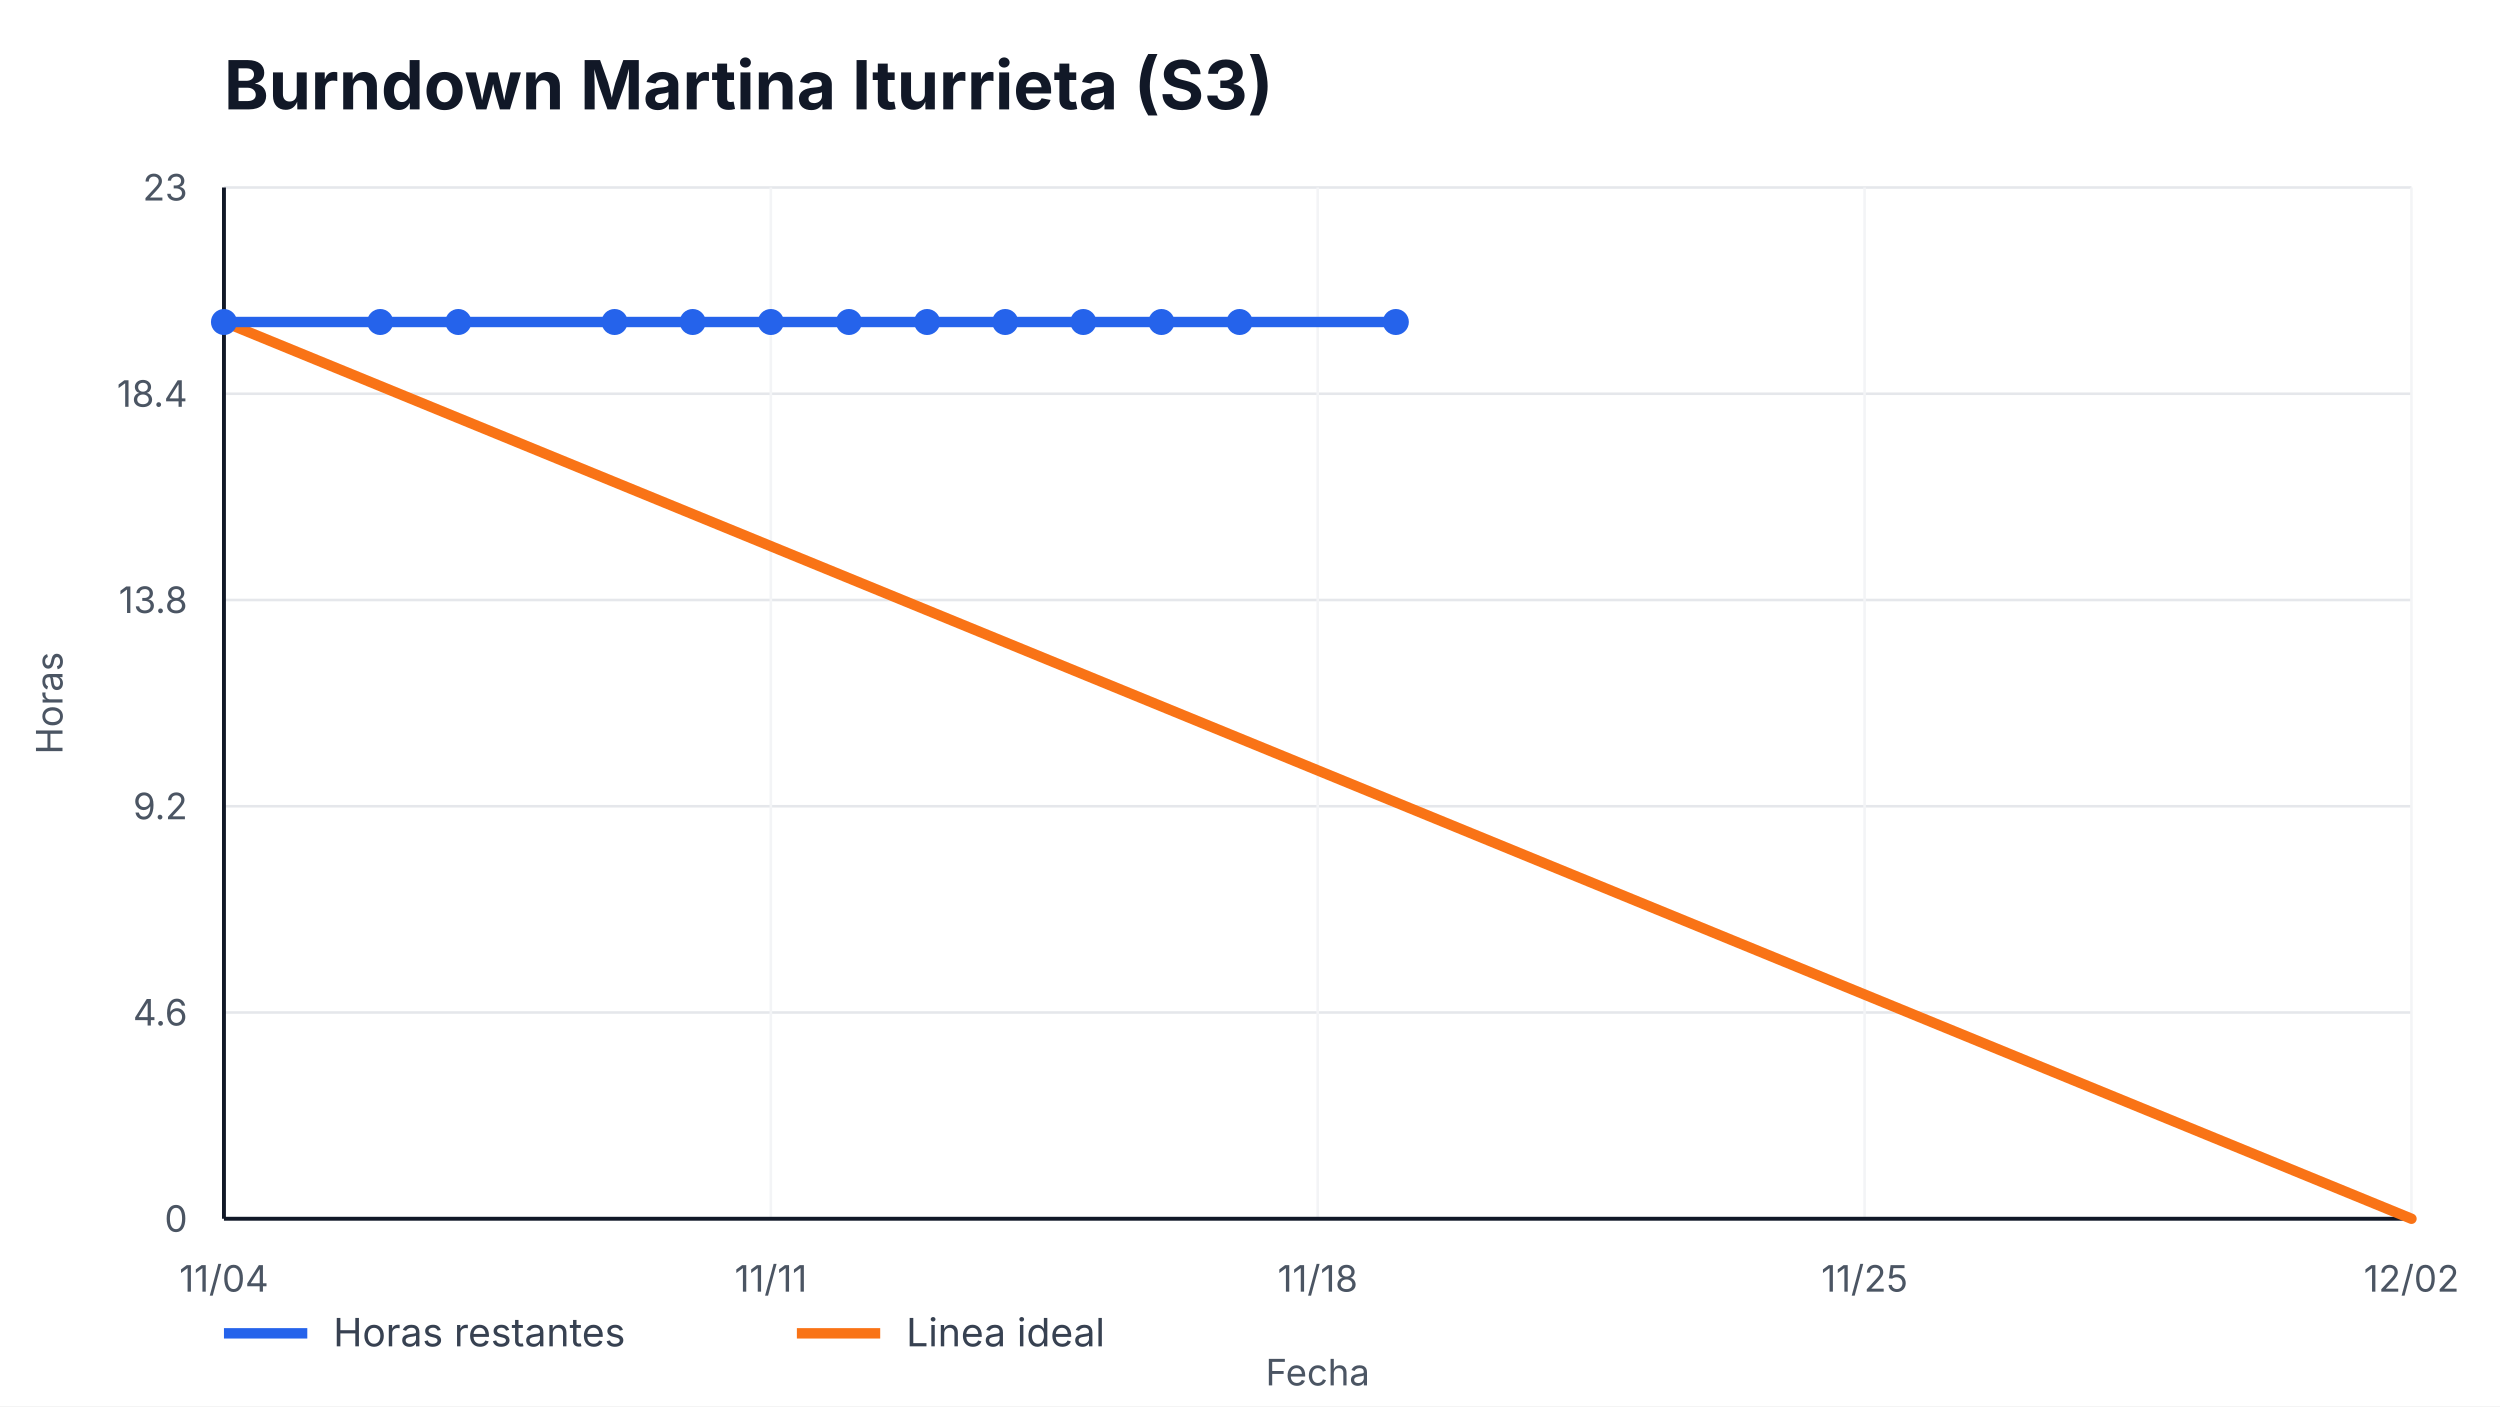
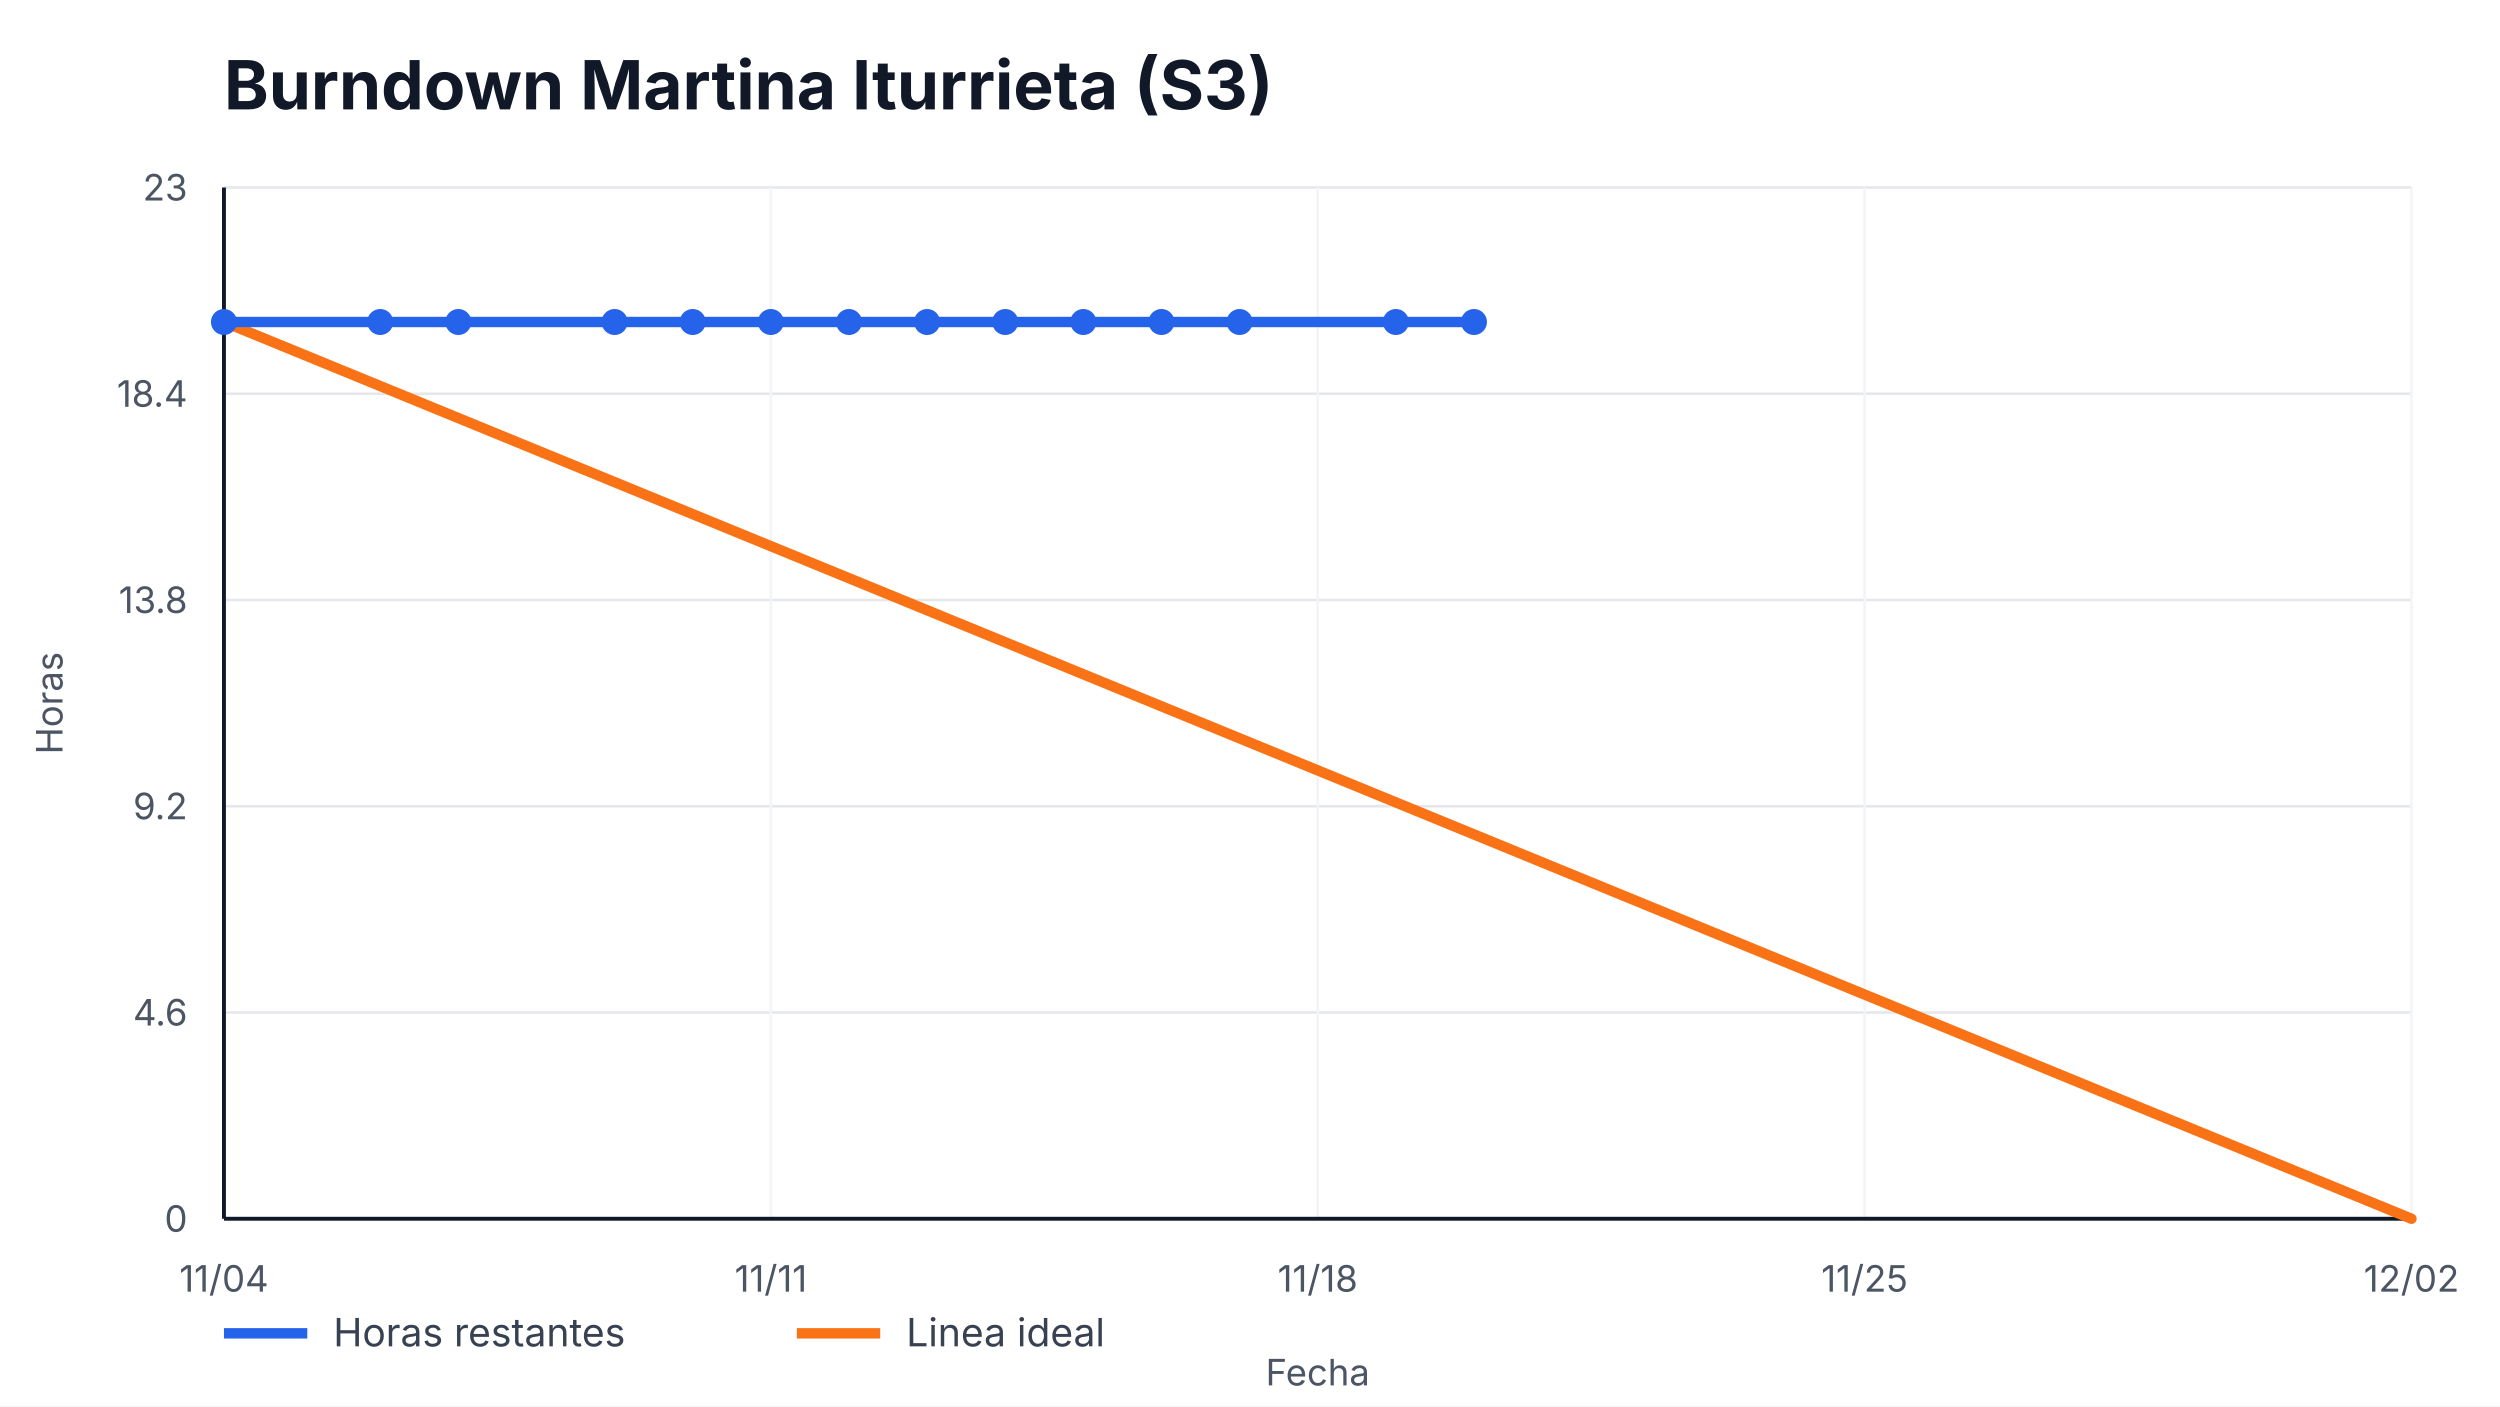
<svg xmlns="http://www.w3.org/2000/svg" width="960" height="540" viewBox="0 0 960 540" role="img" aria-label="Burndown Martina Iturrieta (S3)">
  <style>
    text { font-family: -apple-system, BlinkMacSystemFont, "Segoe UI", sans-serif; fill: #111827; }
    .title { font-size: 26px; font-weight: 700; }
    .axis { font-size: 14px; fill: #4b5563; }
    .legend { font-size: 15px; fill: #374151; }
    .overrun { font-size: 14px; font-weight: 700; fill: #b91c1c; }
  </style>
  <rect width="100%" height="100%" fill="#ffffff" />
  <text x="86" y="42" class="title">Burndown Martina Iturrieta (S3)</text>
  <g>
    <line x1="86" y1="468.00" x2="926" y2="468.00" stroke="#e5e7eb" />
    <line x1="86" y1="388.80" x2="926" y2="388.80" stroke="#e5e7eb" />
    <line x1="86" y1="309.60" x2="926" y2="309.60" stroke="#e5e7eb" />
    <line x1="86" y1="230.40" x2="926" y2="230.40" stroke="#e5e7eb" />
    <line x1="86" y1="151.20" x2="926" y2="151.20" stroke="#e5e7eb" />
    <line x1="86" y1="72.00" x2="926" y2="72.00" stroke="#e5e7eb" />
  </g>
  <g>
    <line x1="86.00" y1="72" x2="86.00" y2="468" stroke="#f3f4f6" />
    <text x="86.00" y="496" text-anchor="middle" class="axis">11/04</text>
    <line x1="296.00" y1="72" x2="296.00" y2="468" stroke="#f3f4f6" />
    <text x="296.00" y="496" text-anchor="middle" class="axis">11/11</text>
    <line x1="506.00" y1="72" x2="506.00" y2="468" stroke="#f3f4f6" />
    <text x="506.00" y="496" text-anchor="middle" class="axis">11/18</text>
    <line x1="716.00" y1="72" x2="716.00" y2="468" stroke="#f3f4f6" />
    <text x="716.00" y="496" text-anchor="middle" class="axis">11/25</text>
    <line x1="926.00" y1="72" x2="926.00" y2="468" stroke="#f3f4f6" />
    <text x="926.00" y="496" text-anchor="middle" class="axis">12/02</text>
  </g>
  <line x1="86" y1="468" x2="926" y2="468" stroke="#111827" stroke-width="1.5" />
  <line x1="86" y1="72" x2="86" y2="468" stroke="#111827" stroke-width="1.5" />
  <g>
    <text x="72" y="473.00" text-anchor="end" class="axis">0</text>
    <text x="72" y="393.80" text-anchor="end" class="axis">4.6</text>
    <text x="72" y="314.60" text-anchor="end" class="axis">9.2</text>
    <text x="72" y="235.40" text-anchor="end" class="axis">13.8</text>
    <text x="72" y="156.20" text-anchor="end" class="axis">18.4</text>
    <text x="72" y="77.00" text-anchor="end" class="axis">23</text>
  </g>
  <polyline points="86.00,123.65 926.00,468.00" fill="none" stroke="#f97316" stroke-width="4" stroke-linecap="round" />
-   <polyline points="86.00,123.65 146.00,123.65 176.00,123.65 236.00,123.65 266.00,123.65 296.00,123.65 326.00,123.65 356.00,123.65 386.00,123.65 416.00,123.65 446.00,123.65 476.00,123.65 536.00,123.65" fill="none" stroke="#2563eb" stroke-width="4" stroke-linecap="round" stroke-linejoin="round" />
+   <polyline points="86.00,123.65 146.00,123.65 176.00,123.65 236.00,123.65 266.00,123.65 296.00,123.65 326.00,123.65 356.00,123.65 386.00,123.65 416.00,123.65 446.00,123.65 476.00,123.65 536.00,123.65 566.00,123.65" fill="none" stroke="#2563eb" stroke-width="4" stroke-linecap="round" stroke-linejoin="round" />
  <g>
    <circle cx="86.00" cy="123.65" r="5" fill="#2563eb" />
    <circle cx="146.00" cy="123.65" r="5" fill="#2563eb" />
    <circle cx="176.00" cy="123.65" r="5" fill="#2563eb" />
    <circle cx="236.00" cy="123.65" r="5" fill="#2563eb" />
    <circle cx="266.00" cy="123.65" r="5" fill="#2563eb" />
    <circle cx="296.00" cy="123.65" r="5" fill="#2563eb" />
    <circle cx="326.00" cy="123.65" r="5" fill="#2563eb" />
    <circle cx="356.00" cy="123.65" r="5" fill="#2563eb" />
    <circle cx="386.00" cy="123.65" r="5" fill="#2563eb" />
    <circle cx="416.00" cy="123.65" r="5" fill="#2563eb" />
    <circle cx="446.00" cy="123.65" r="5" fill="#2563eb" />
    <circle cx="476.00" cy="123.65" r="5" fill="#2563eb" />
    <circle cx="536.00" cy="123.65" r="5" fill="#2563eb" />
+     <circle cx="566.00" cy="123.65" r="5" fill="#2563eb" />
  </g>
  <line x1="86" y1="512" x2="118" y2="512" stroke="#2563eb" stroke-width="4" />
  <text x="128" y="517" class="legend">Horas restantes</text>
  <line x1="306" y1="512" x2="338" y2="512" stroke="#f97316" stroke-width="4" />
  <text x="348" y="517" class="legend">Linea ideal</text>
  <text x="506.0" y="532" text-anchor="middle" class="axis">Fecha</text>
  <text x="24" y="270.0" transform="rotate(-90 24,270.0)" text-anchor="middle" class="axis">Horas</text>
</svg>
